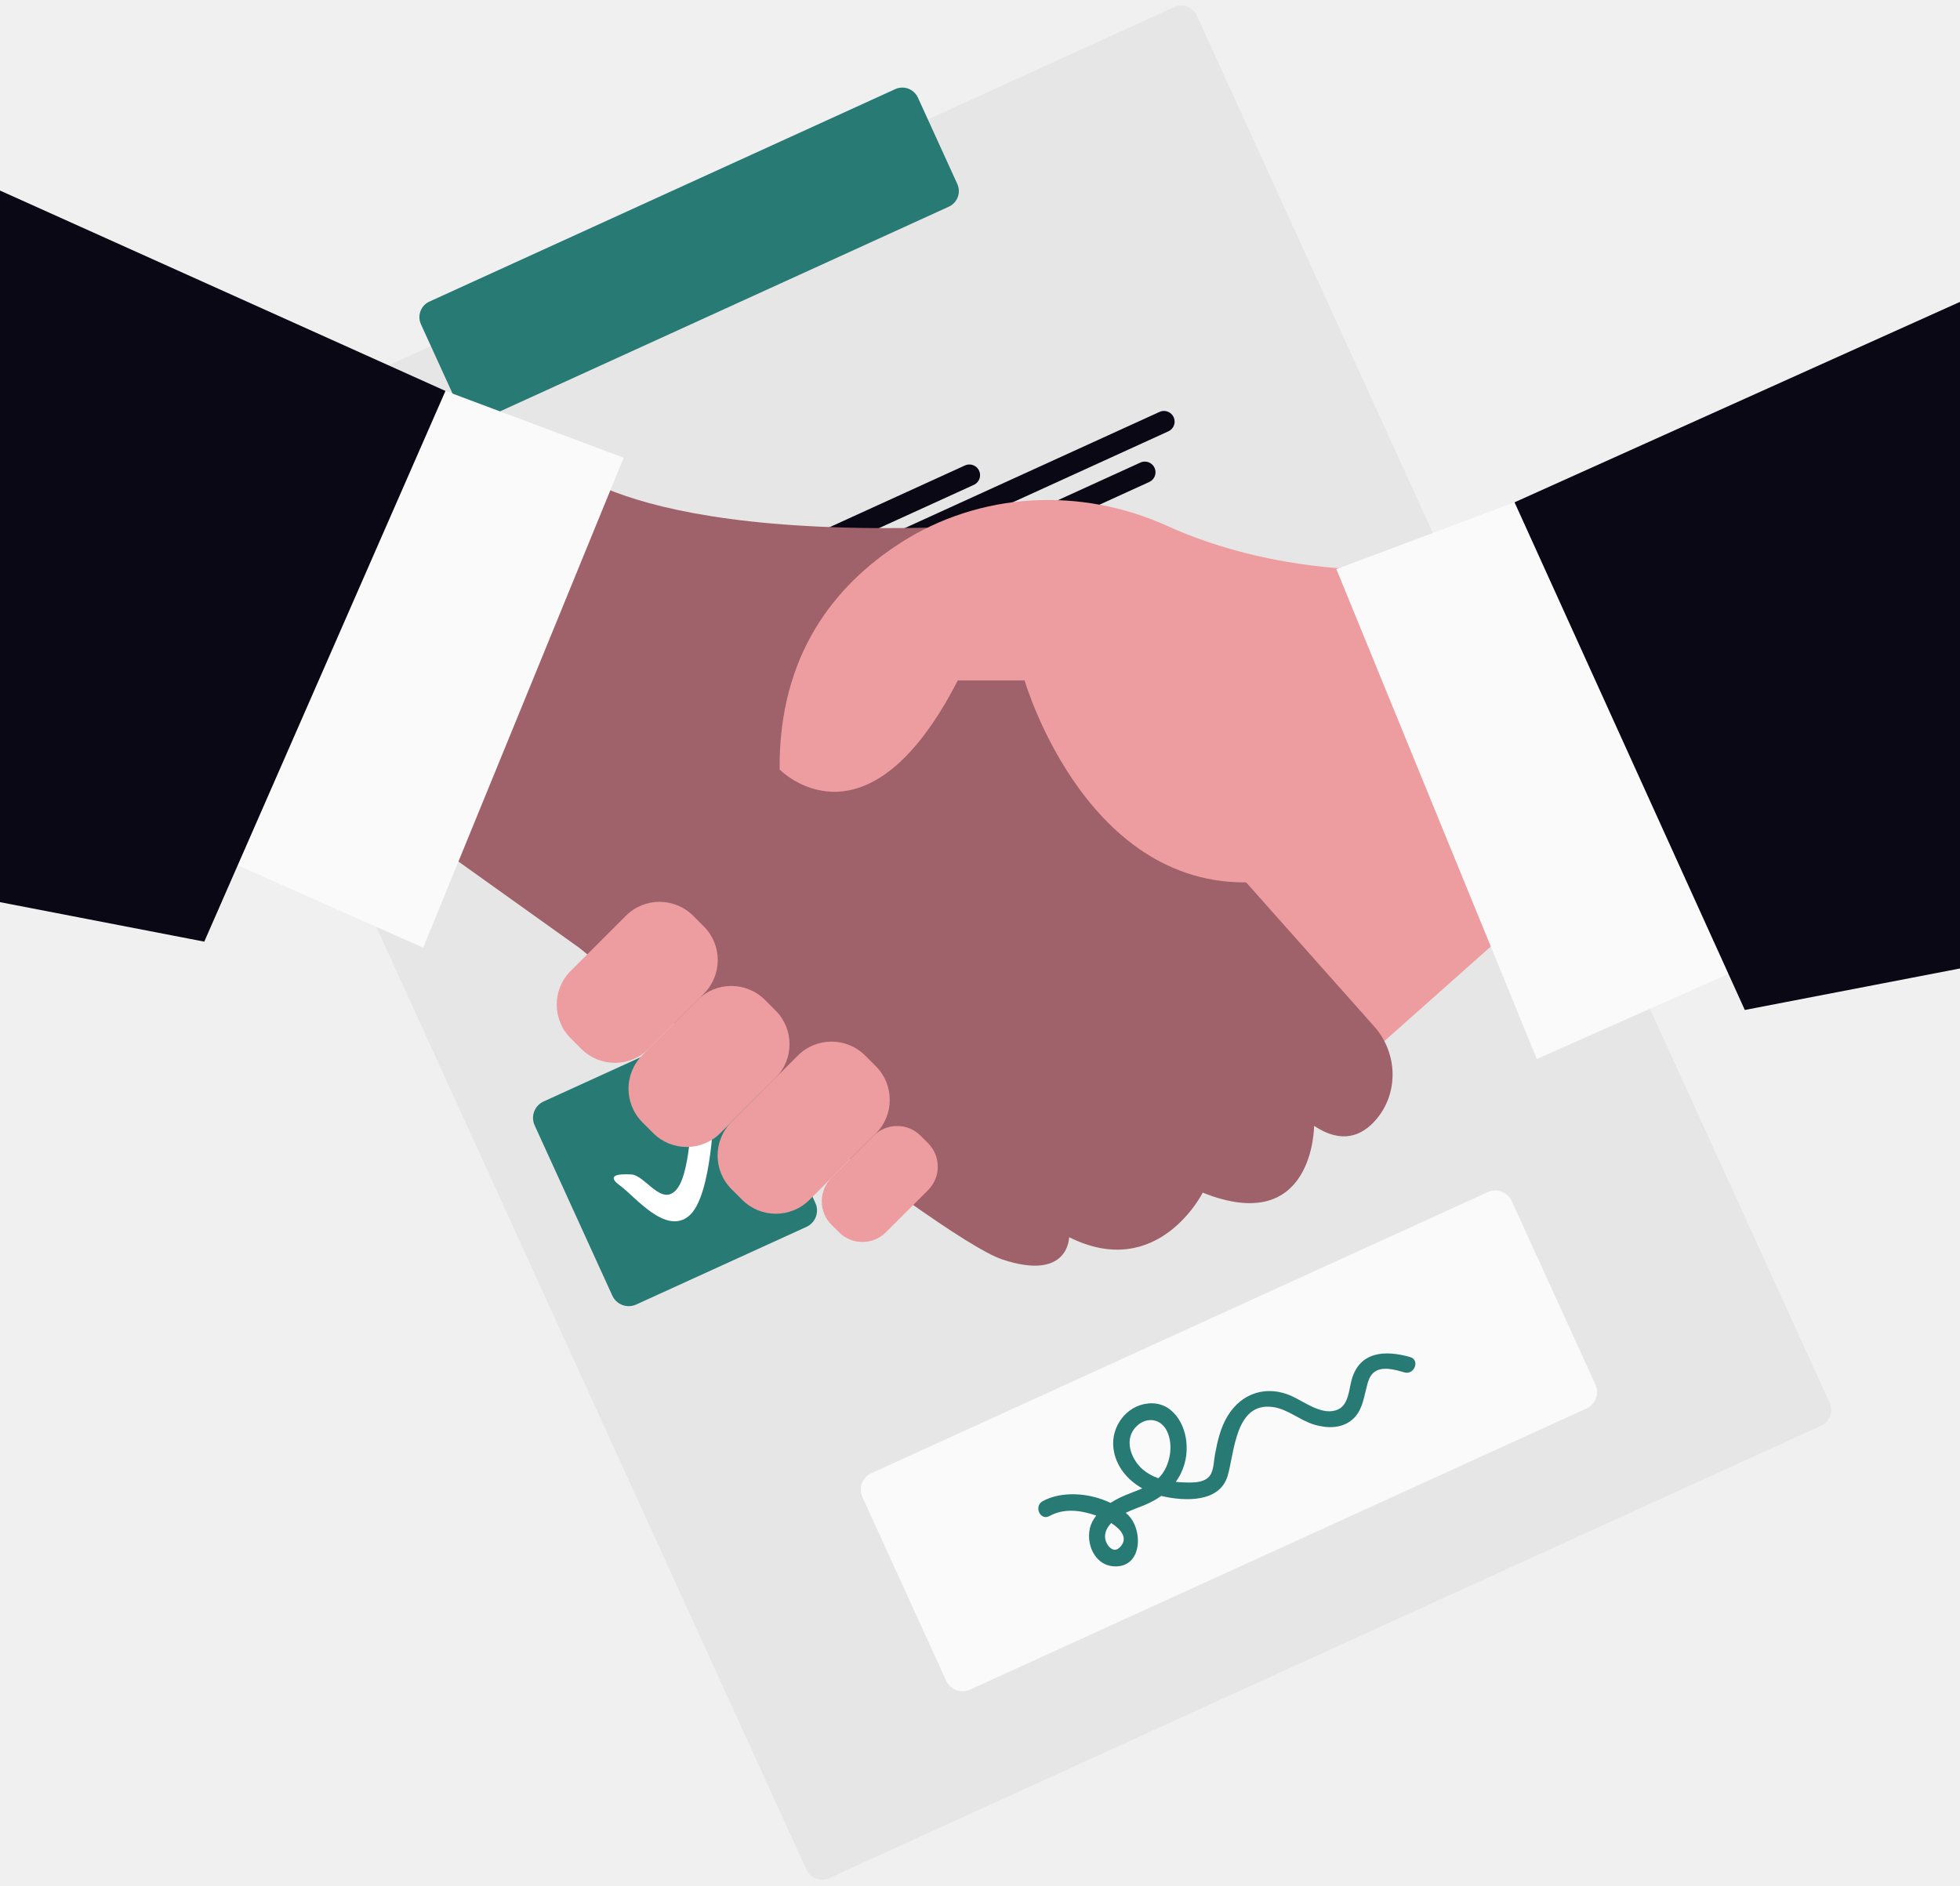
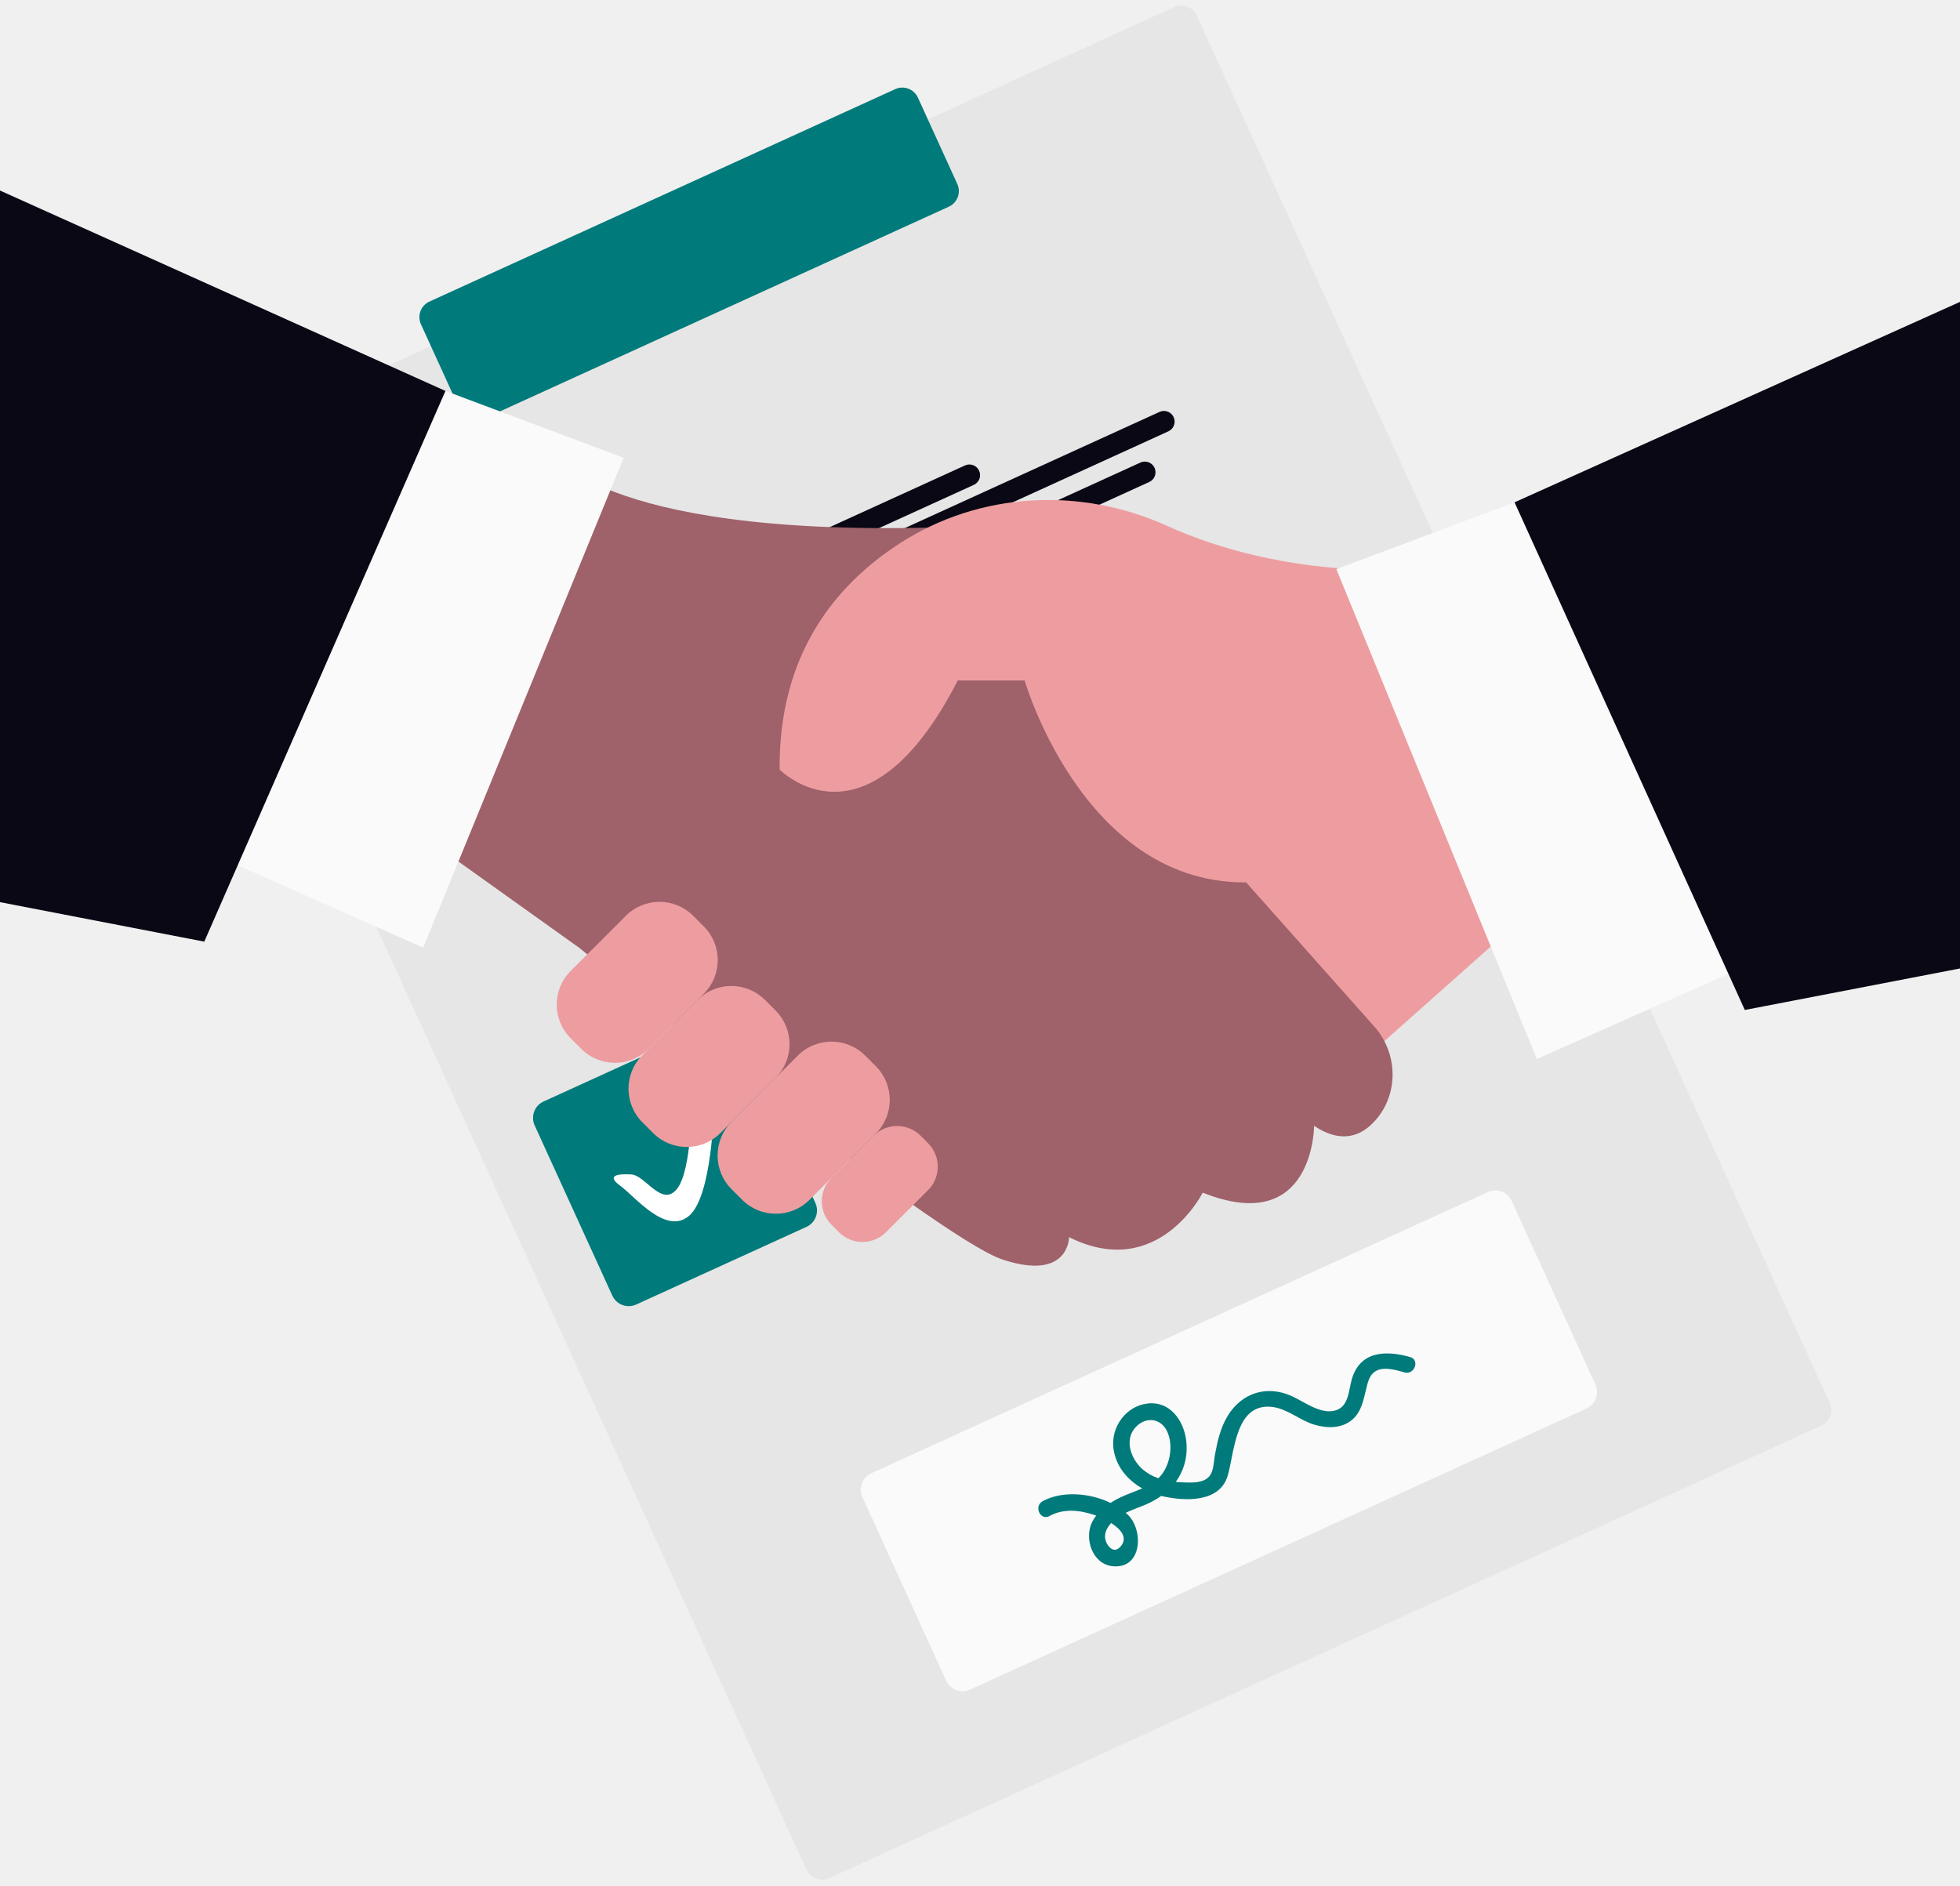
<svg xmlns="http://www.w3.org/2000/svg" width="914.738" height="880" viewBox="0 0 914.738 880" role="img" artist="Katerina Limpitsouni" source="https://undraw.co/">
  <g transform="translate(-526.865 -118.969)">
    <rect width="524.931" height="727.78" rx="8" transform="translate(604.509 336.82) rotate(-24.52)" fill="#e6e6e6" />
-     <rect width="254.925" height="60.305" rx="8" transform="translate(720.003 263.055) rotate(-24.52)" fill="#287a74" />
-     <path d="M8.408,0H95.754a8.408,8.408,0,0,1,8.408,8.408V95.754a8.408,8.408,0,0,1-8.408,8.408H8.408A8.408,8.408,0,0,1,0,95.754V8.408A8.408,8.408,0,0,1,8.408,0Z" transform="translate(772.899 636.614) rotate(-24.52)" fill="#287a74" />
+     <rect width="254.925" height="60.305" rx="8" transform="translate(720.003 263.055) rotate(-24.52)" fill="#007a7a" />
+     <path d="M8.408,0H95.754a8.408,8.408,0,0,1,8.408,8.408V95.754a8.408,8.408,0,0,1-8.408,8.408H8.408A8.408,8.408,0,0,1,0,95.754V8.408A8.408,8.408,0,0,1,8.408,0Z" transform="translate(772.899 636.614) rotate(-24.52)" fill="#007a7a" />
    <path d="M4.982,0H137.793a4.982,4.982,0,1,1,0,9.963H4.982A4.982,4.982,0,0,1,4.982,0Z" transform="translate(851.783 393.446) rotate(-24.52)" fill="#090814" />
    <path d="M4.982,0H230.763a4.982,4.982,0,1,1,0,9.963H4.982A4.982,4.982,0,0,1,4.982,0Z" transform="translate(857.992 407.042) rotate(-24.52)" fill="#090814" />
    <path d="M4.982,0H214.157a4.982,4.982,0,1,1,0,9.963H4.982A4.982,4.982,0,0,1,4.982,0Z" transform="translate(864.184 423.789) rotate(-24.52)" fill="#090814" />
    <rect width="142.775" height="9.963" transform="translate(943.367 594.213) rotate(-24.52)" fill="#e0e0e0" />
    <rect width="235.744" height="9.963" transform="translate(949.571 607.799) rotate(-24.52)" fill="#e0e0e0" />
    <rect width="219.139" height="9.963" transform="translate(955.767 621.403) rotate(-24.52)" fill="#e0e0e0" />
    <path d="M290.079,530.727c6.579.386,14.17,15.373,21.219,6.884s6.978-40.841,6.978-40.841L328.6,499.6s-.709,41.372-11.613,50.489-25.276-9.18-32-14.02S283.5,530.341,290.079,530.727Z" transform="translate(531.417 136.446)" fill="#fff" />
    <path d="M8.408,0H324.646a8.408,8.408,0,0,1,8.408,8.408v94.2a8.408,8.408,0,0,1-8.408,8.408H8.408A8.408,8.408,0,0,1,0,102.607V8.408A8.408,8.408,0,0,1,8.408,0Z" transform="translate(925.867 810.135) rotate(-24.52)" fill="#fafafa" />
-     <path d="M801.045,631.182c-11.645-3.321-23.563-2.69-27.273,10.625-1.251,4.488-1.4,11.456-6.211,13.768-7.083,3.405-15.628-3.405-21.776-6.18-11.456-5.171-23.216-1.65-29.848,9.217-3.363,5.507-4.8,11.845-5.948,18.119-.494,2.722-.557,6.085-1.7,8.649-2.2,4.908-9.07,4.467-13.579,4.277a29.3,29.3,0,0,1-3.006-.221,26.622,26.622,0,0,0,5.045-16.952c-.294-9.953-6.758-20.841-18.056-19.622-10.121,1.051-17.246,10.825-16.111,20.715.967,8.408,6.443,14.924,13.463,18.918-3.447,1.524-7.126,2.711-10.384,4.288a43.563,43.563,0,0,0-4.425,2.47c-9.848-4.75-22.785-5.644-31.645-.8-4.288,2.344-1.156,9.312,3.153,6.947,6.747-3.689,14.188-2.764,21.24-.42l.589.21a18.99,18.99,0,0,0-1.839,2.848c-3.983,7.735,0,19.969,9.69,20.809,13.663,1.167,14.3-16.889,6.884-24.078-.315-.3-.631-.6-.967-.883,3.069-1.482,6.39-2.6,9.322-3.846a38.774,38.774,0,0,0,7.252-4.036l.526.137c10.436,2.365,26.726,3.1,30.478-9.543,3.216-10.972,3.521-34.272,20.862-32.118,7.073.872,12.874,6.306,19.6,8.271,6.022,1.8,12.99,1.871,17.93-2.564,4.078-3.657,4.992-9.059,6.243-14.1.641-2.606,1.272-5.717,3.395-7.578,3.836-3.353,10.173-1.377,14.451-.158C803.074,639.674,805.785,632.527,801.045,631.182Zm-135.576,88.9c-2.3,2.281-4.74.473-5.97-1.913-1.492-2.9-.851-5.759,1.051-8.313a14.449,14.449,0,0,1,1-1.2c4.551,2.943,8.271,7.157,3.962,11.424Zm8.071-56.753c4.729-4.393,11.319-3.426,14.136,2.606s1.576,14.546-2.375,19.863a16.037,16.037,0,0,1-1.734,1.955,22.141,22.141,0,0,1-7.493-4.277c-5.591-5.045-8.755-14.367-2.491-20.179Z" transform="translate(383.909 121.225)" fill="#287a74" />
+     <path d="M801.045,631.182c-11.645-3.321-23.563-2.69-27.273,10.625-1.251,4.488-1.4,11.456-6.211,13.768-7.083,3.405-15.628-3.405-21.776-6.18-11.456-5.171-23.216-1.65-29.848,9.217-3.363,5.507-4.8,11.845-5.948,18.119-.494,2.722-.557,6.085-1.7,8.649-2.2,4.908-9.07,4.467-13.579,4.277a29.3,29.3,0,0,1-3.006-.221,26.622,26.622,0,0,0,5.045-16.952c-.294-9.953-6.758-20.841-18.056-19.622-10.121,1.051-17.246,10.825-16.111,20.715.967,8.408,6.443,14.924,13.463,18.918-3.447,1.524-7.126,2.711-10.384,4.288a43.563,43.563,0,0,0-4.425,2.47c-9.848-4.75-22.785-5.644-31.645-.8-4.288,2.344-1.156,9.312,3.153,6.947,6.747-3.689,14.188-2.764,21.24-.42l.589.21a18.99,18.99,0,0,0-1.839,2.848c-3.983,7.735,0,19.969,9.69,20.809,13.663,1.167,14.3-16.889,6.884-24.078-.315-.3-.631-.6-.967-.883,3.069-1.482,6.39-2.6,9.322-3.846a38.774,38.774,0,0,0,7.252-4.036l.526.137c10.436,2.365,26.726,3.1,30.478-9.543,3.216-10.972,3.521-34.272,20.862-32.118,7.073.872,12.874,6.306,19.6,8.271,6.022,1.8,12.99,1.871,17.93-2.564,4.078-3.657,4.992-9.059,6.243-14.1.641-2.606,1.272-5.717,3.395-7.578,3.836-3.353,10.173-1.377,14.451-.158C803.074,639.674,805.785,632.527,801.045,631.182Zm-135.576,88.9c-2.3,2.281-4.74.473-5.97-1.913-1.492-2.9-.851-5.759,1.051-8.313a14.449,14.449,0,0,1,1-1.2c4.551,2.943,8.271,7.157,3.962,11.424Zm8.071-56.753c4.729-4.393,11.319-3.426,14.136,2.606s1.576,14.546-2.375,19.863a16.037,16.037,0,0,1-1.734,1.955,22.141,22.141,0,0,1-7.493-4.277c-5.591-5.045-8.755-14.367-2.491-20.179Z" transform="translate(383.909 121.225)" fill="#007a7a" />
    <path d="M689.967,423.018l-93.558,83.153L523.65,371.037,689.967,329.46Z" transform="translate(543.743 127.917)" fill="#ed9da0" />
    <path d="M416.745,231.69s30.026,41.577,207.894,31.182L728.59,418.8l69.659,78.371c10.941,12.317,11.561,30.993.82,43.479-6.527,7.578-15.912,11.561-28.9,2.89,0,0,0,51.971-51.971,31.182,0,0-20.788,41.577-62.365,20.788,0,0,0,20.788-31.182,10.394s-197.51-145.518-197.51-145.518L354.38,408.412Z" transform="translate(369.985 100.947)" fill="#9f616a" />
    <path d="M782.887,282.715s-44.919,0-89.333-20.168c-40.389-18.318-87.42-15.985-124.688,8.061-30.373,19.6-56.69,52.055-56.2,105.655,0,0,40.421,41.577,83.153-41.577h31.182s30.026,103.952,114.346,93.537S845.3,407.434,845.3,407.434Z" transform="translate(378.053 101.903)" fill="#ed9da0" />
    <rect width="51.456" height="80.852" rx="22.21" transform="translate(868.163 569.994) rotate(45)" fill="#ed9da0" />
    <rect width="51.456" height="80.852" rx="22.21" transform="translate(834.66 530.726) rotate(45)" fill="#ed9da0" />
    <rect width="51.456" height="88.198" rx="22.21" transform="translate(914.934 595.972) rotate(45)" fill="#ed9da0" />
    <rect width="35.933" height="58.802" rx="15.51" transform="translate(945.547 638.136) rotate(45)" fill="#ed9da0" />
    <path d="M789.875,448.848l-93.547,41.577L602.77,261.742l83.164-31.182Z" transform="translate(547.776 122.876)" fill="#fafafa" />
    <path d="M108.25,399.4,201.8,440.975l93.558-228.682L212.191,181.1Z" transform="translate(522.567 120.351)" fill="#fafafa" />
    <path d="M9.34,92.09l207.893,93.547L104.676,442.689,9.34,424.258Z" transform="translate(517.525 115.817)" fill="#090814" />
    <path d="M889.793,141.54,681.9,235.1,789.364,472.066l100.43-19.377Z" transform="translate(551.81 118.338)" fill="#090814" />
  </g>
</svg>
